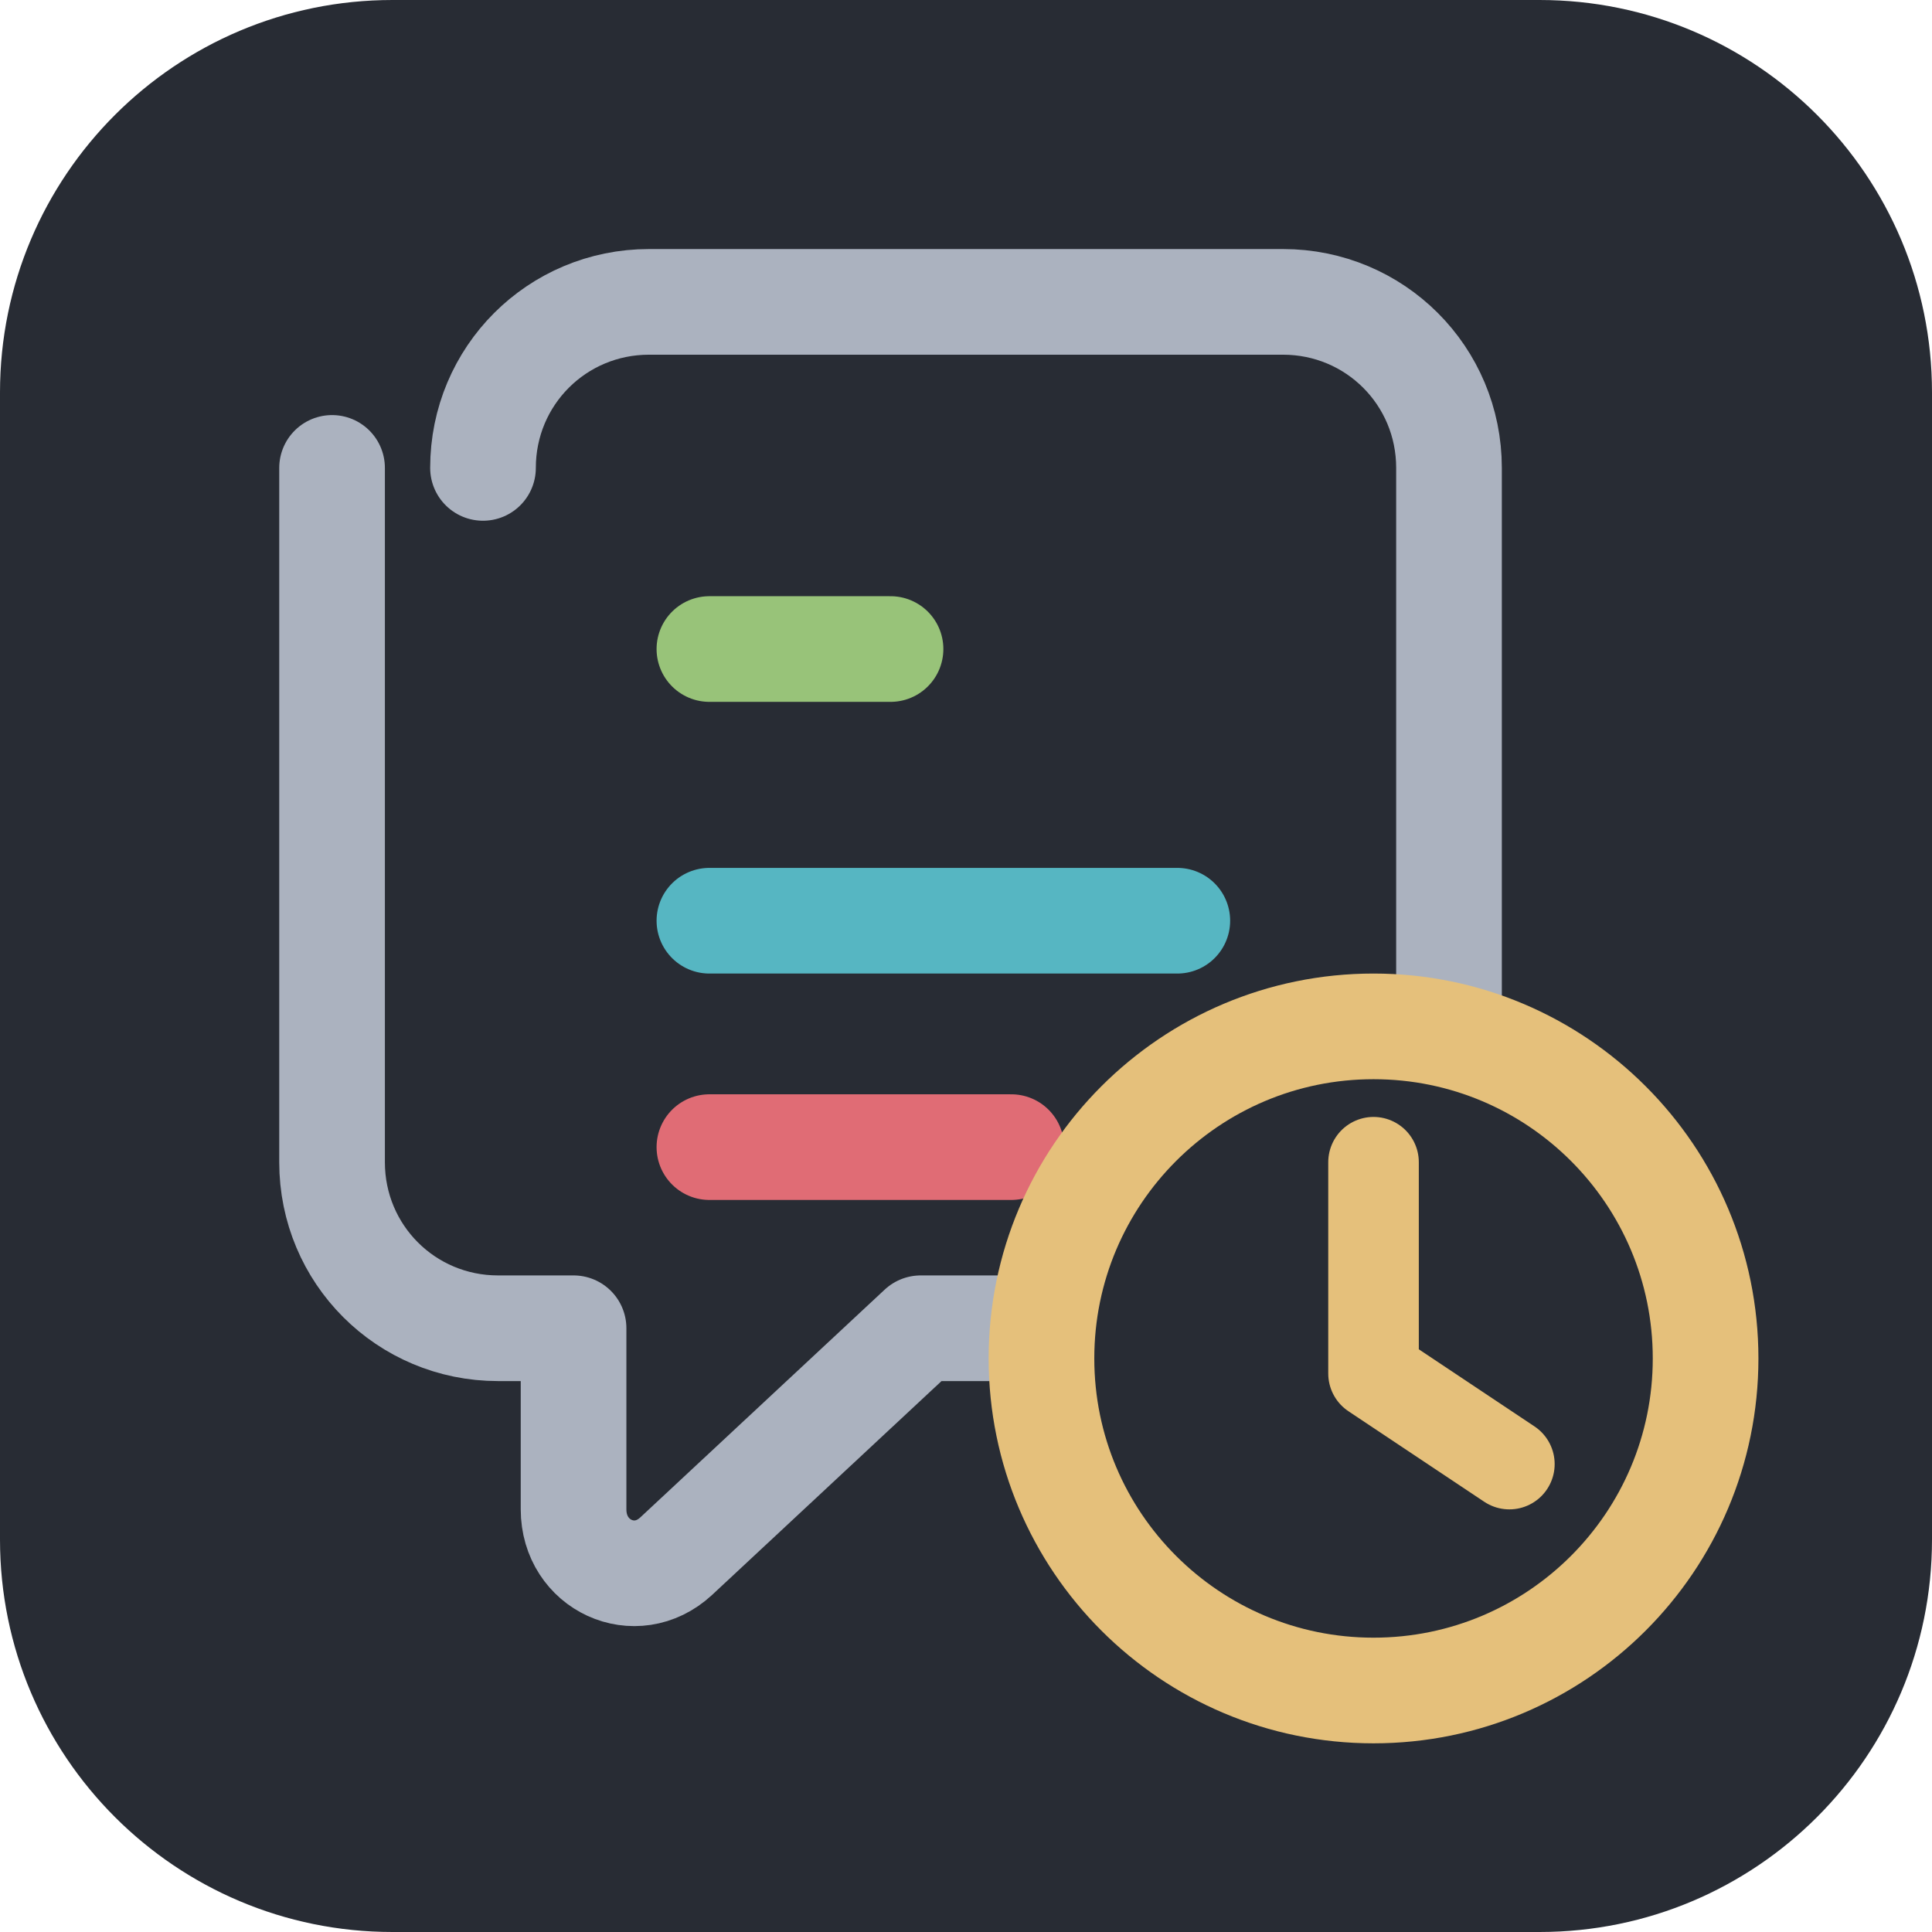
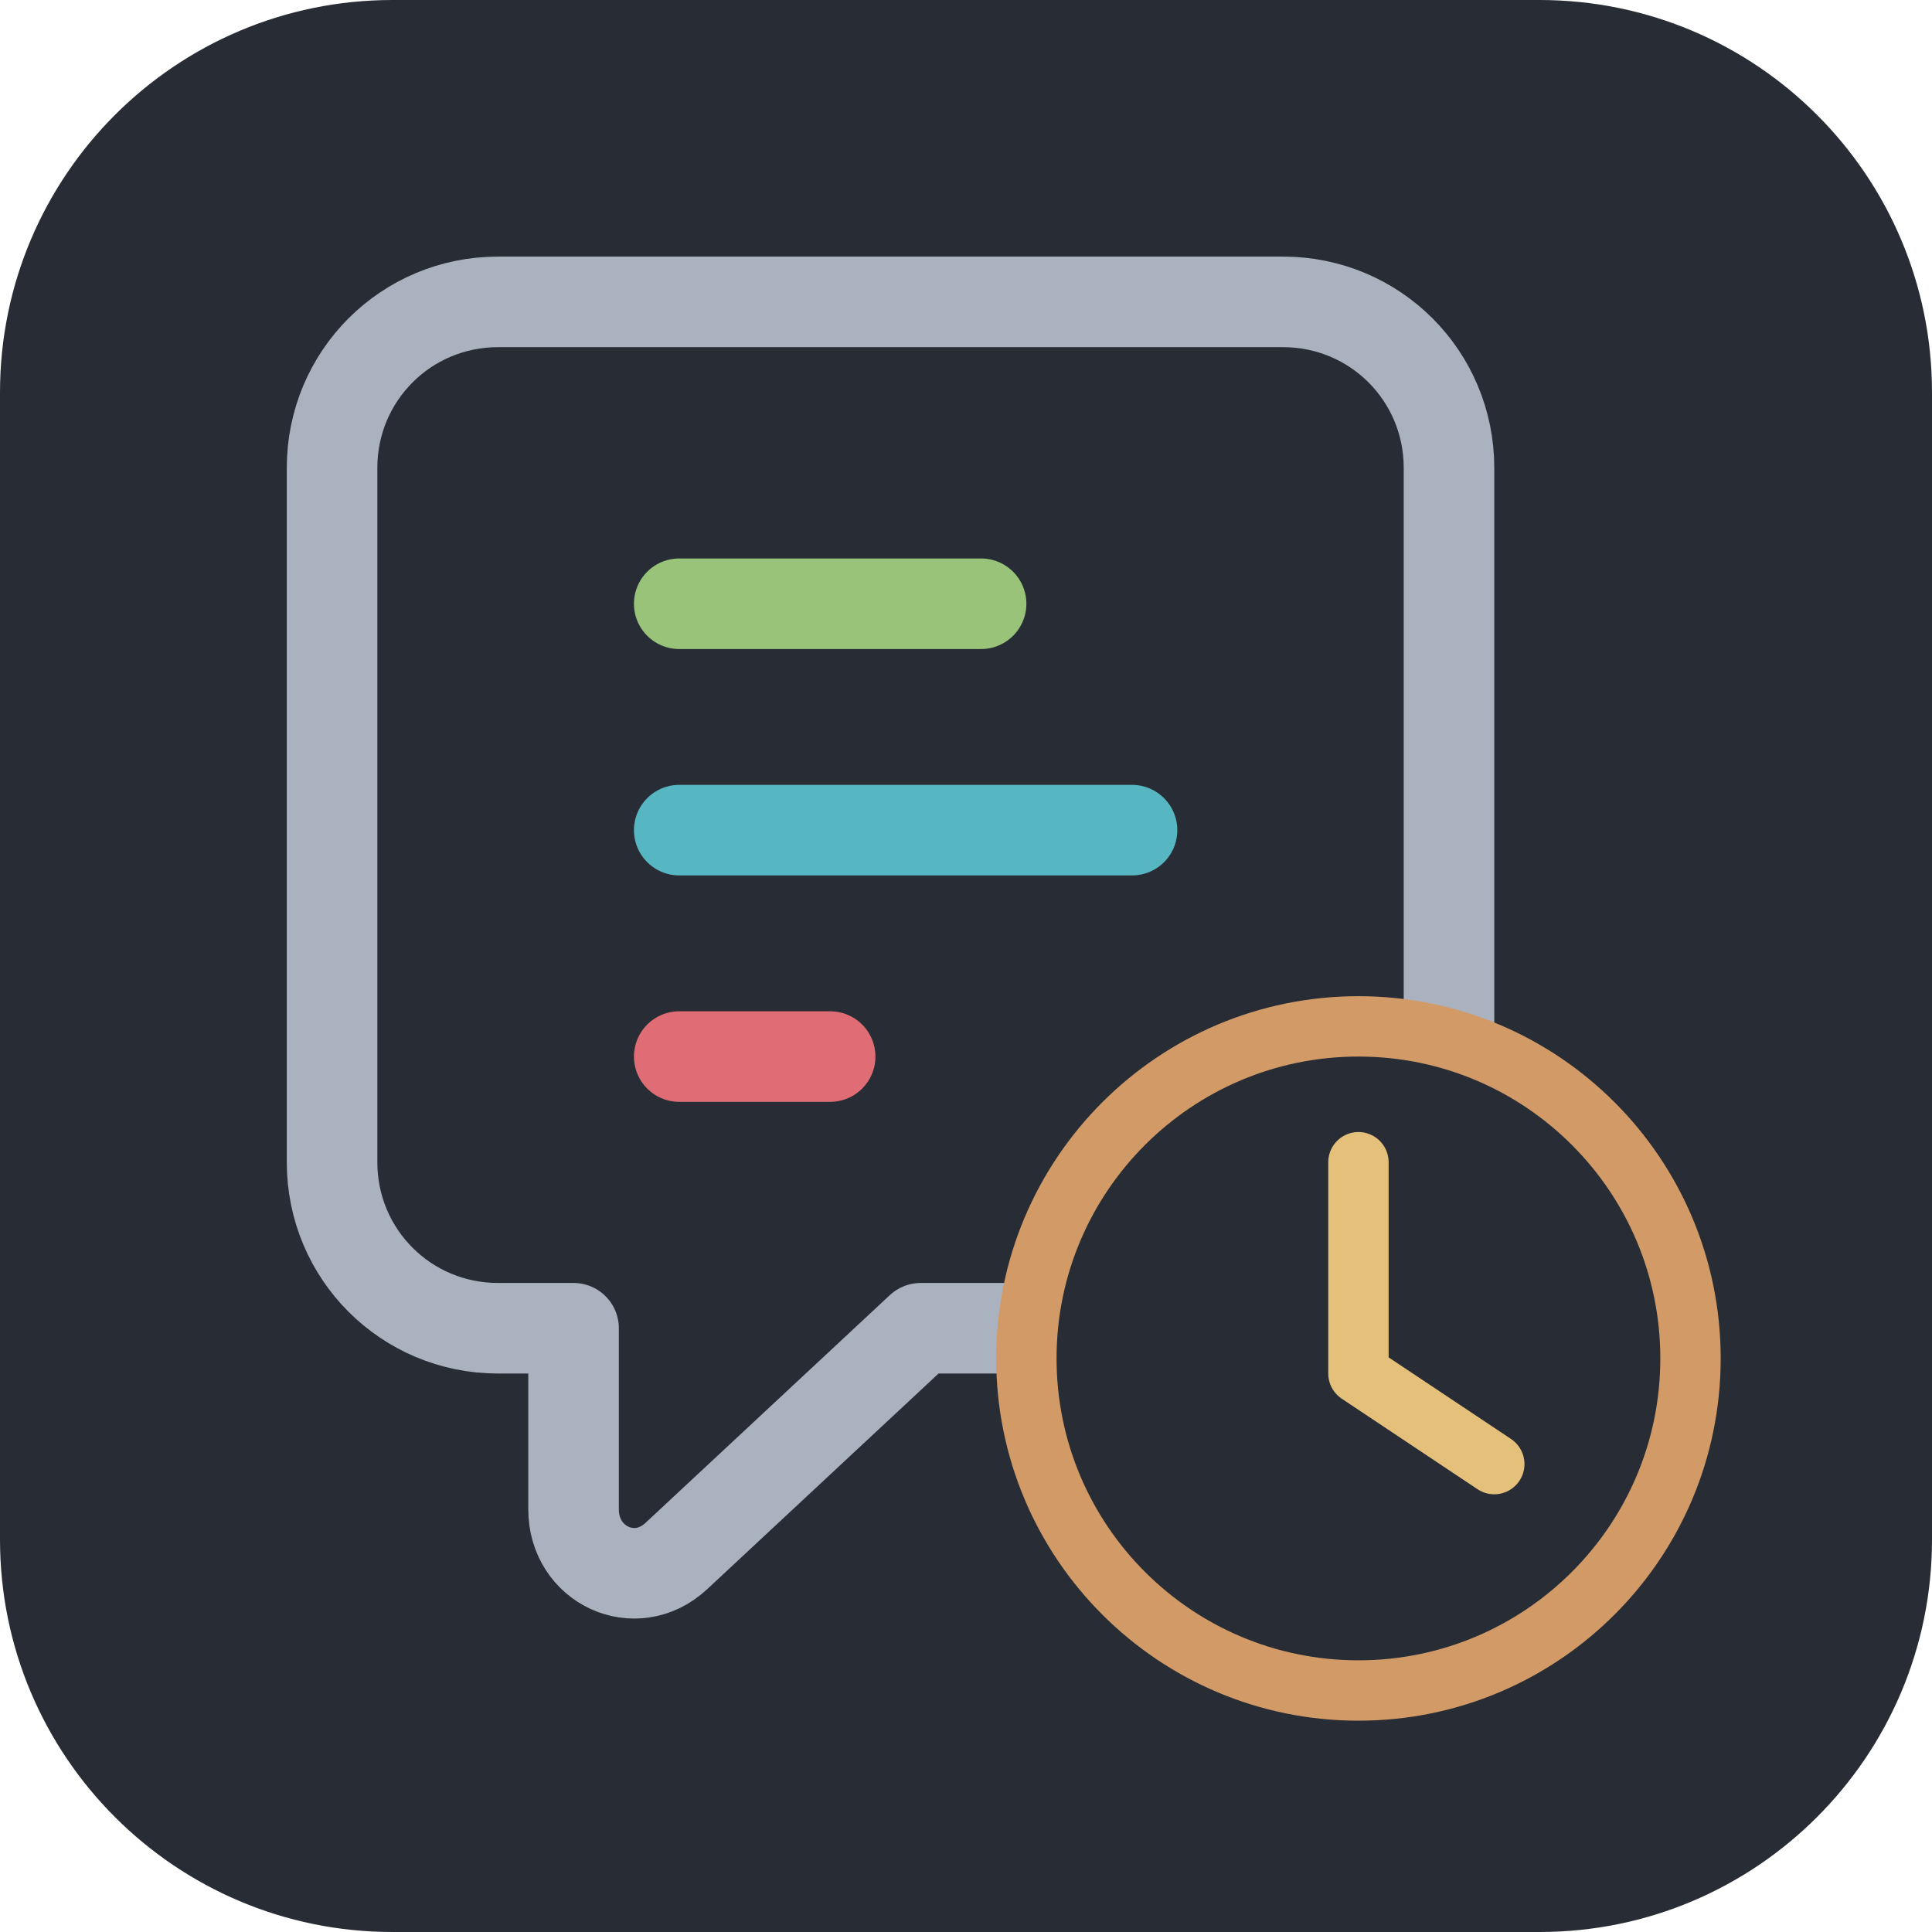
<svg xmlns="http://www.w3.org/2000/svg" width="128" height="128" viewBox="0 0 128 128" role="img" aria-labelledby="title">
  <rect width="128" height="128" rx="26" fill="#282c34" />
-   <path d="M32 31c0-6.1 4.9-11 11-11h42c6.1 0 11 4.9 11 11v46c0 6.1-4.9 11-11 11H61l-16.2 15.1c-2.7 2.5-6.8.6-6.8-3.1V88h-5c-6.1 0-11-4.9-11-11V31h10z" fill="#282c34" />
-   <path d="M32 31c0-6.1 4.9-11 11-11h42c6.1 0 11 4.9 11 11v46c0 6.1-4.9 11-11 11H61l-16.2 15.1c-2.7 2.5-6.8.6-6.8-3.1V88h-5c-6.1 0-11-4.9-11-11V31" fill="none" stroke="#abb2bf" stroke-linecap="round" stroke-linejoin="round" stroke-width="7" />
-   <path d="M47 43h12" fill="none" stroke="#98c379" stroke-linecap="round" stroke-width="7" />
-   <path d="M47 61h31" fill="none" stroke="#56b6c2" stroke-linecap="round" stroke-width="7" />
-   <path d="M47 76h20" fill="none" stroke="#e06c75" stroke-linecap="round" stroke-width="7" />
-   <circle cx="91" cy="90" r="22" fill="#282c34" stroke="#e5c07b" stroke-width="7" />
-   <path d="M91 77v14l9 6" fill="none" stroke="#e5c07b" stroke-linecap="round" stroke-linejoin="round" stroke-width="6" />
+   <path d="M22 31c0-6.1 4.9-11 11-11h52c6.1 0 11 4.9 11 11v46c0 6.1-4.9 11-11 11H61l-16.2 15.1c-2.7 2.5-6.8.6-6.8-3.1V88h-5c-6.1 0-11-4.9-11-11V31z" fill="#282c34" />
+   <path d="M22 31c0-6.1 4.9-11 11-11h52c6.1 0 11 4.9 11 11v46c0 6.1-4.9 11-11 11H61l-16.2 15.1c-2.7 2.5-6.8.6-6.8-3.1V88h-5c-6.1 0-11-4.9-11-11V31z" fill="none" stroke="#abb2bf" stroke-linecap="round" stroke-linejoin="round" stroke-width="6" />
+   <path d="M45 40h20" fill="none" stroke="#98c379" stroke-linecap="round" stroke-width="6" />
+   <path d="M45 55h30" fill="none" stroke="#56b6c2" stroke-linecap="round" stroke-width="6" />
+   <path d="M45 70h10" fill="none" stroke="#e06c75" stroke-linecap="round" stroke-width="6" />
+   <circle cx="90" cy="90" r="22" fill="#282c34" stroke="#d19a66" stroke-width="4" />
+   <path d="M90 77v14l9 6" fill="none" stroke="#e5c07b" stroke-linecap="round" stroke-linejoin="round" stroke-width="4" />
</svg>
